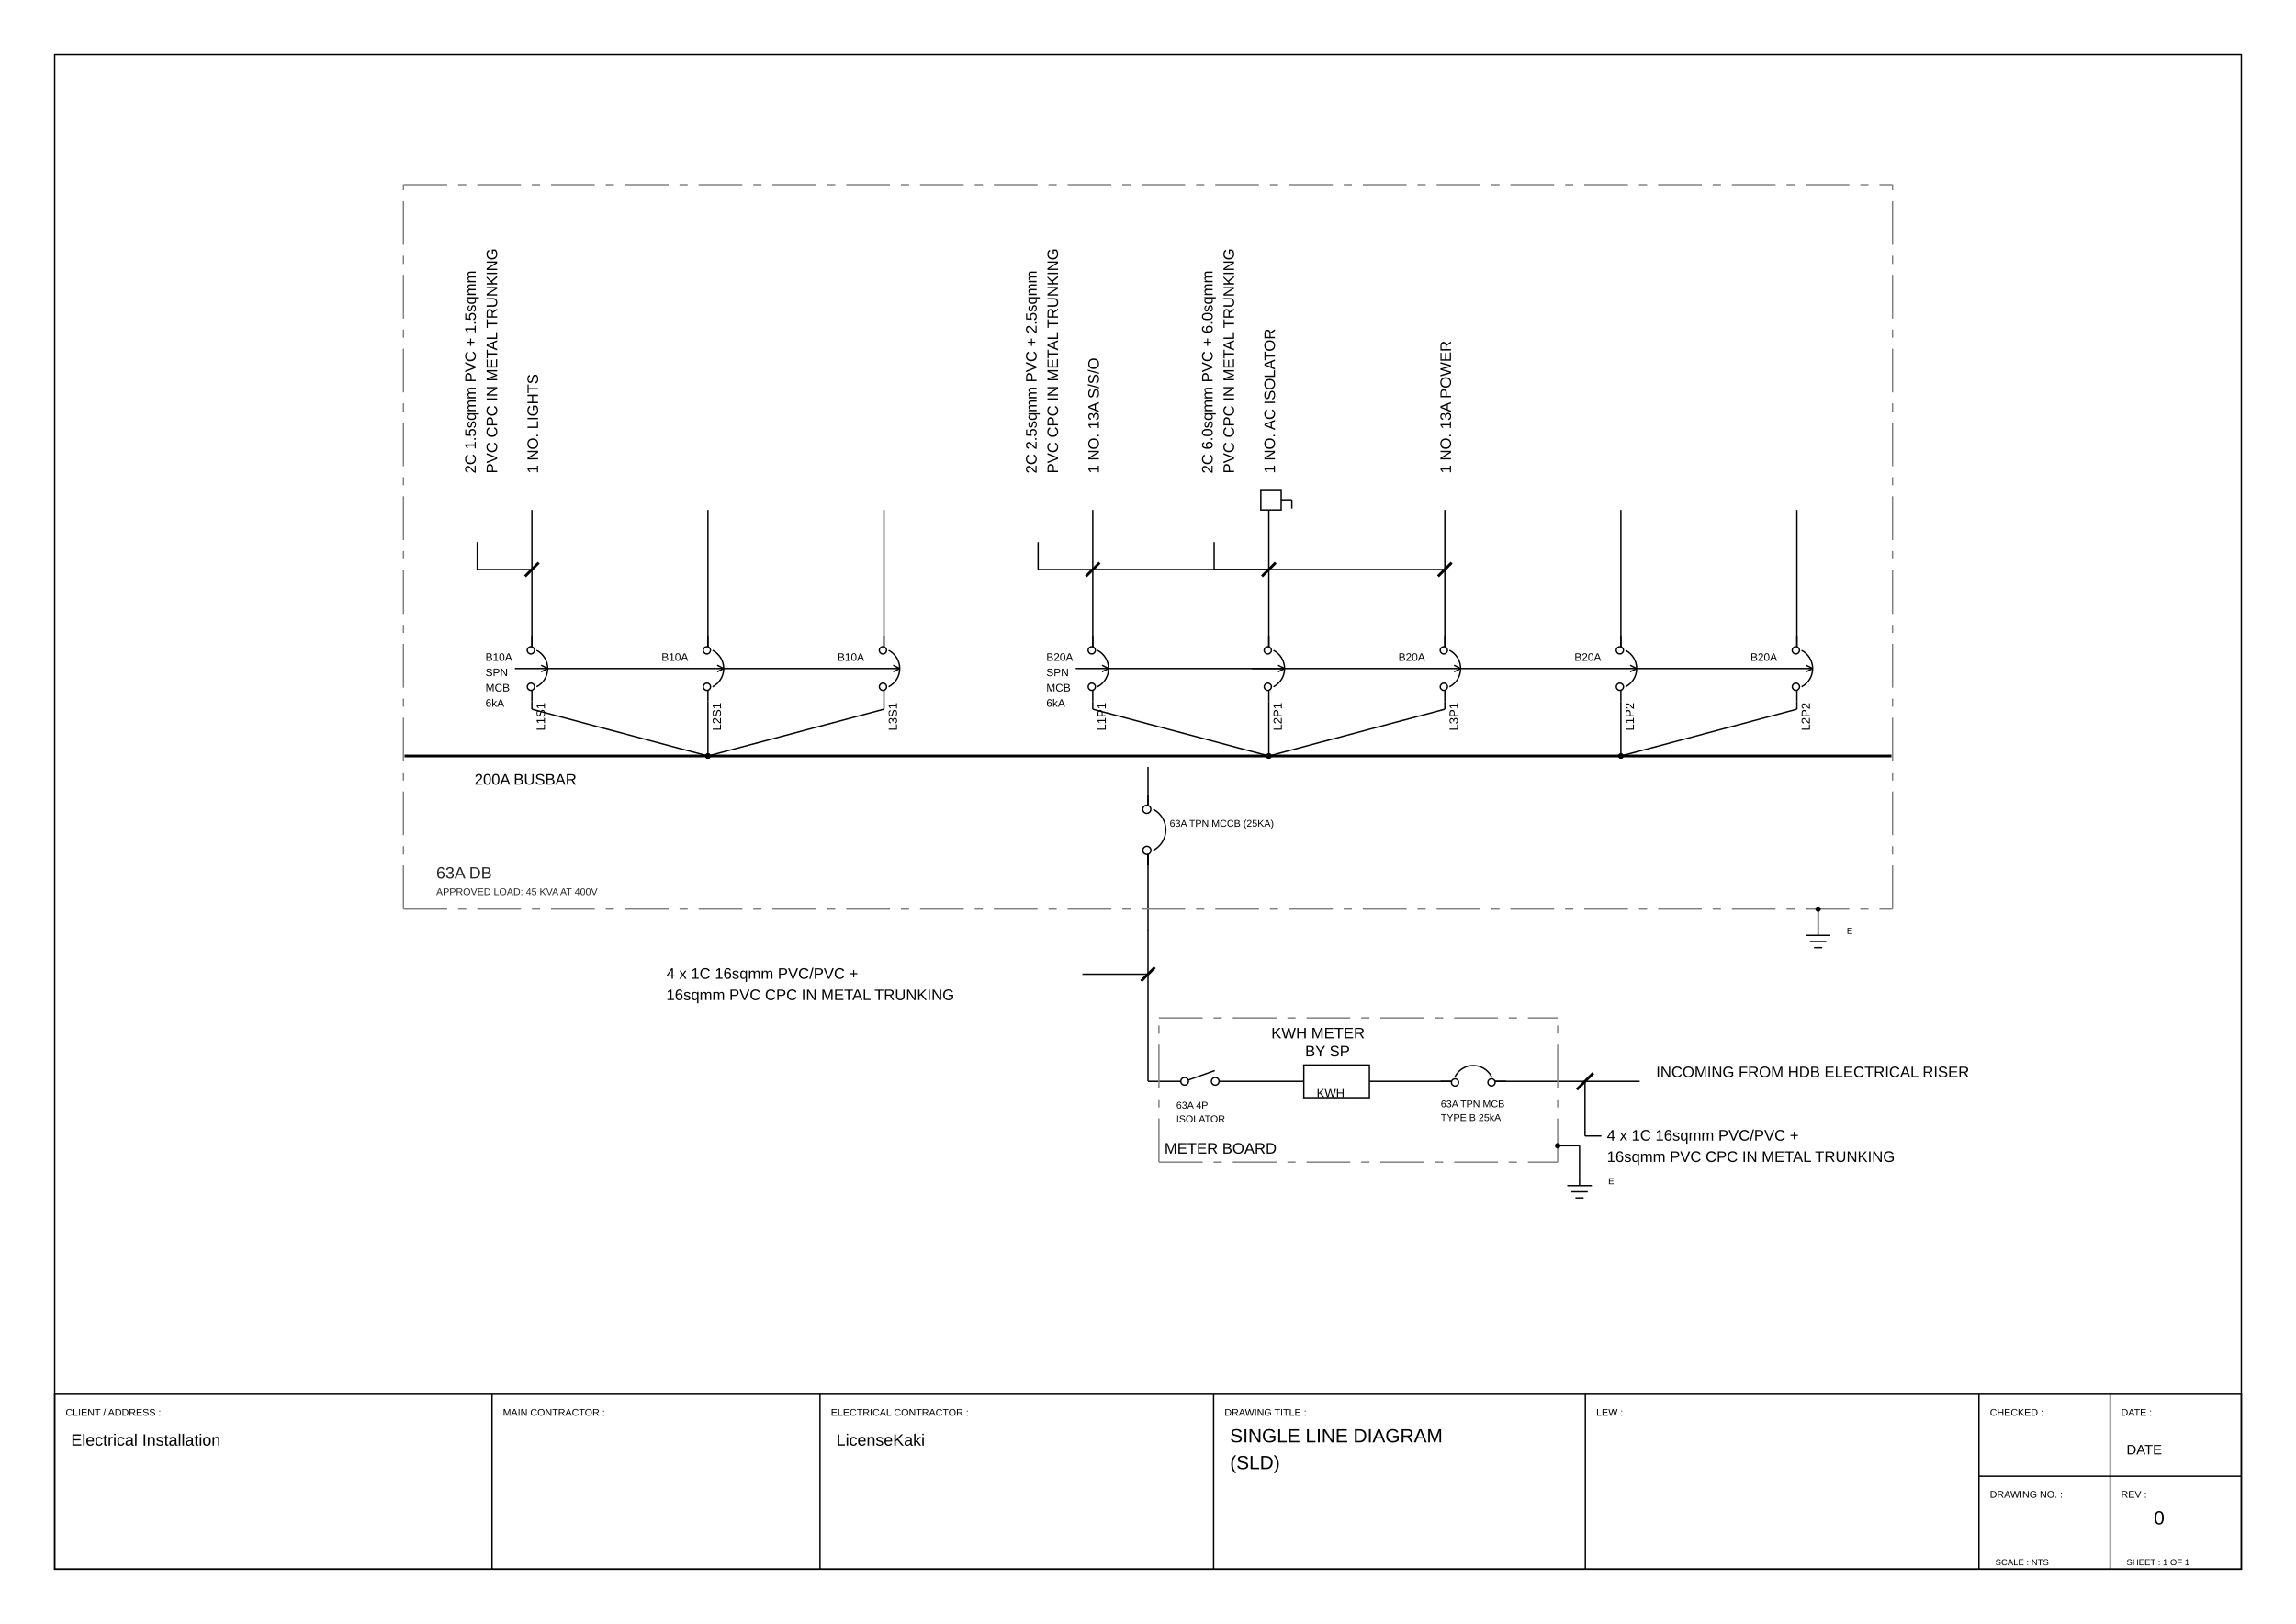
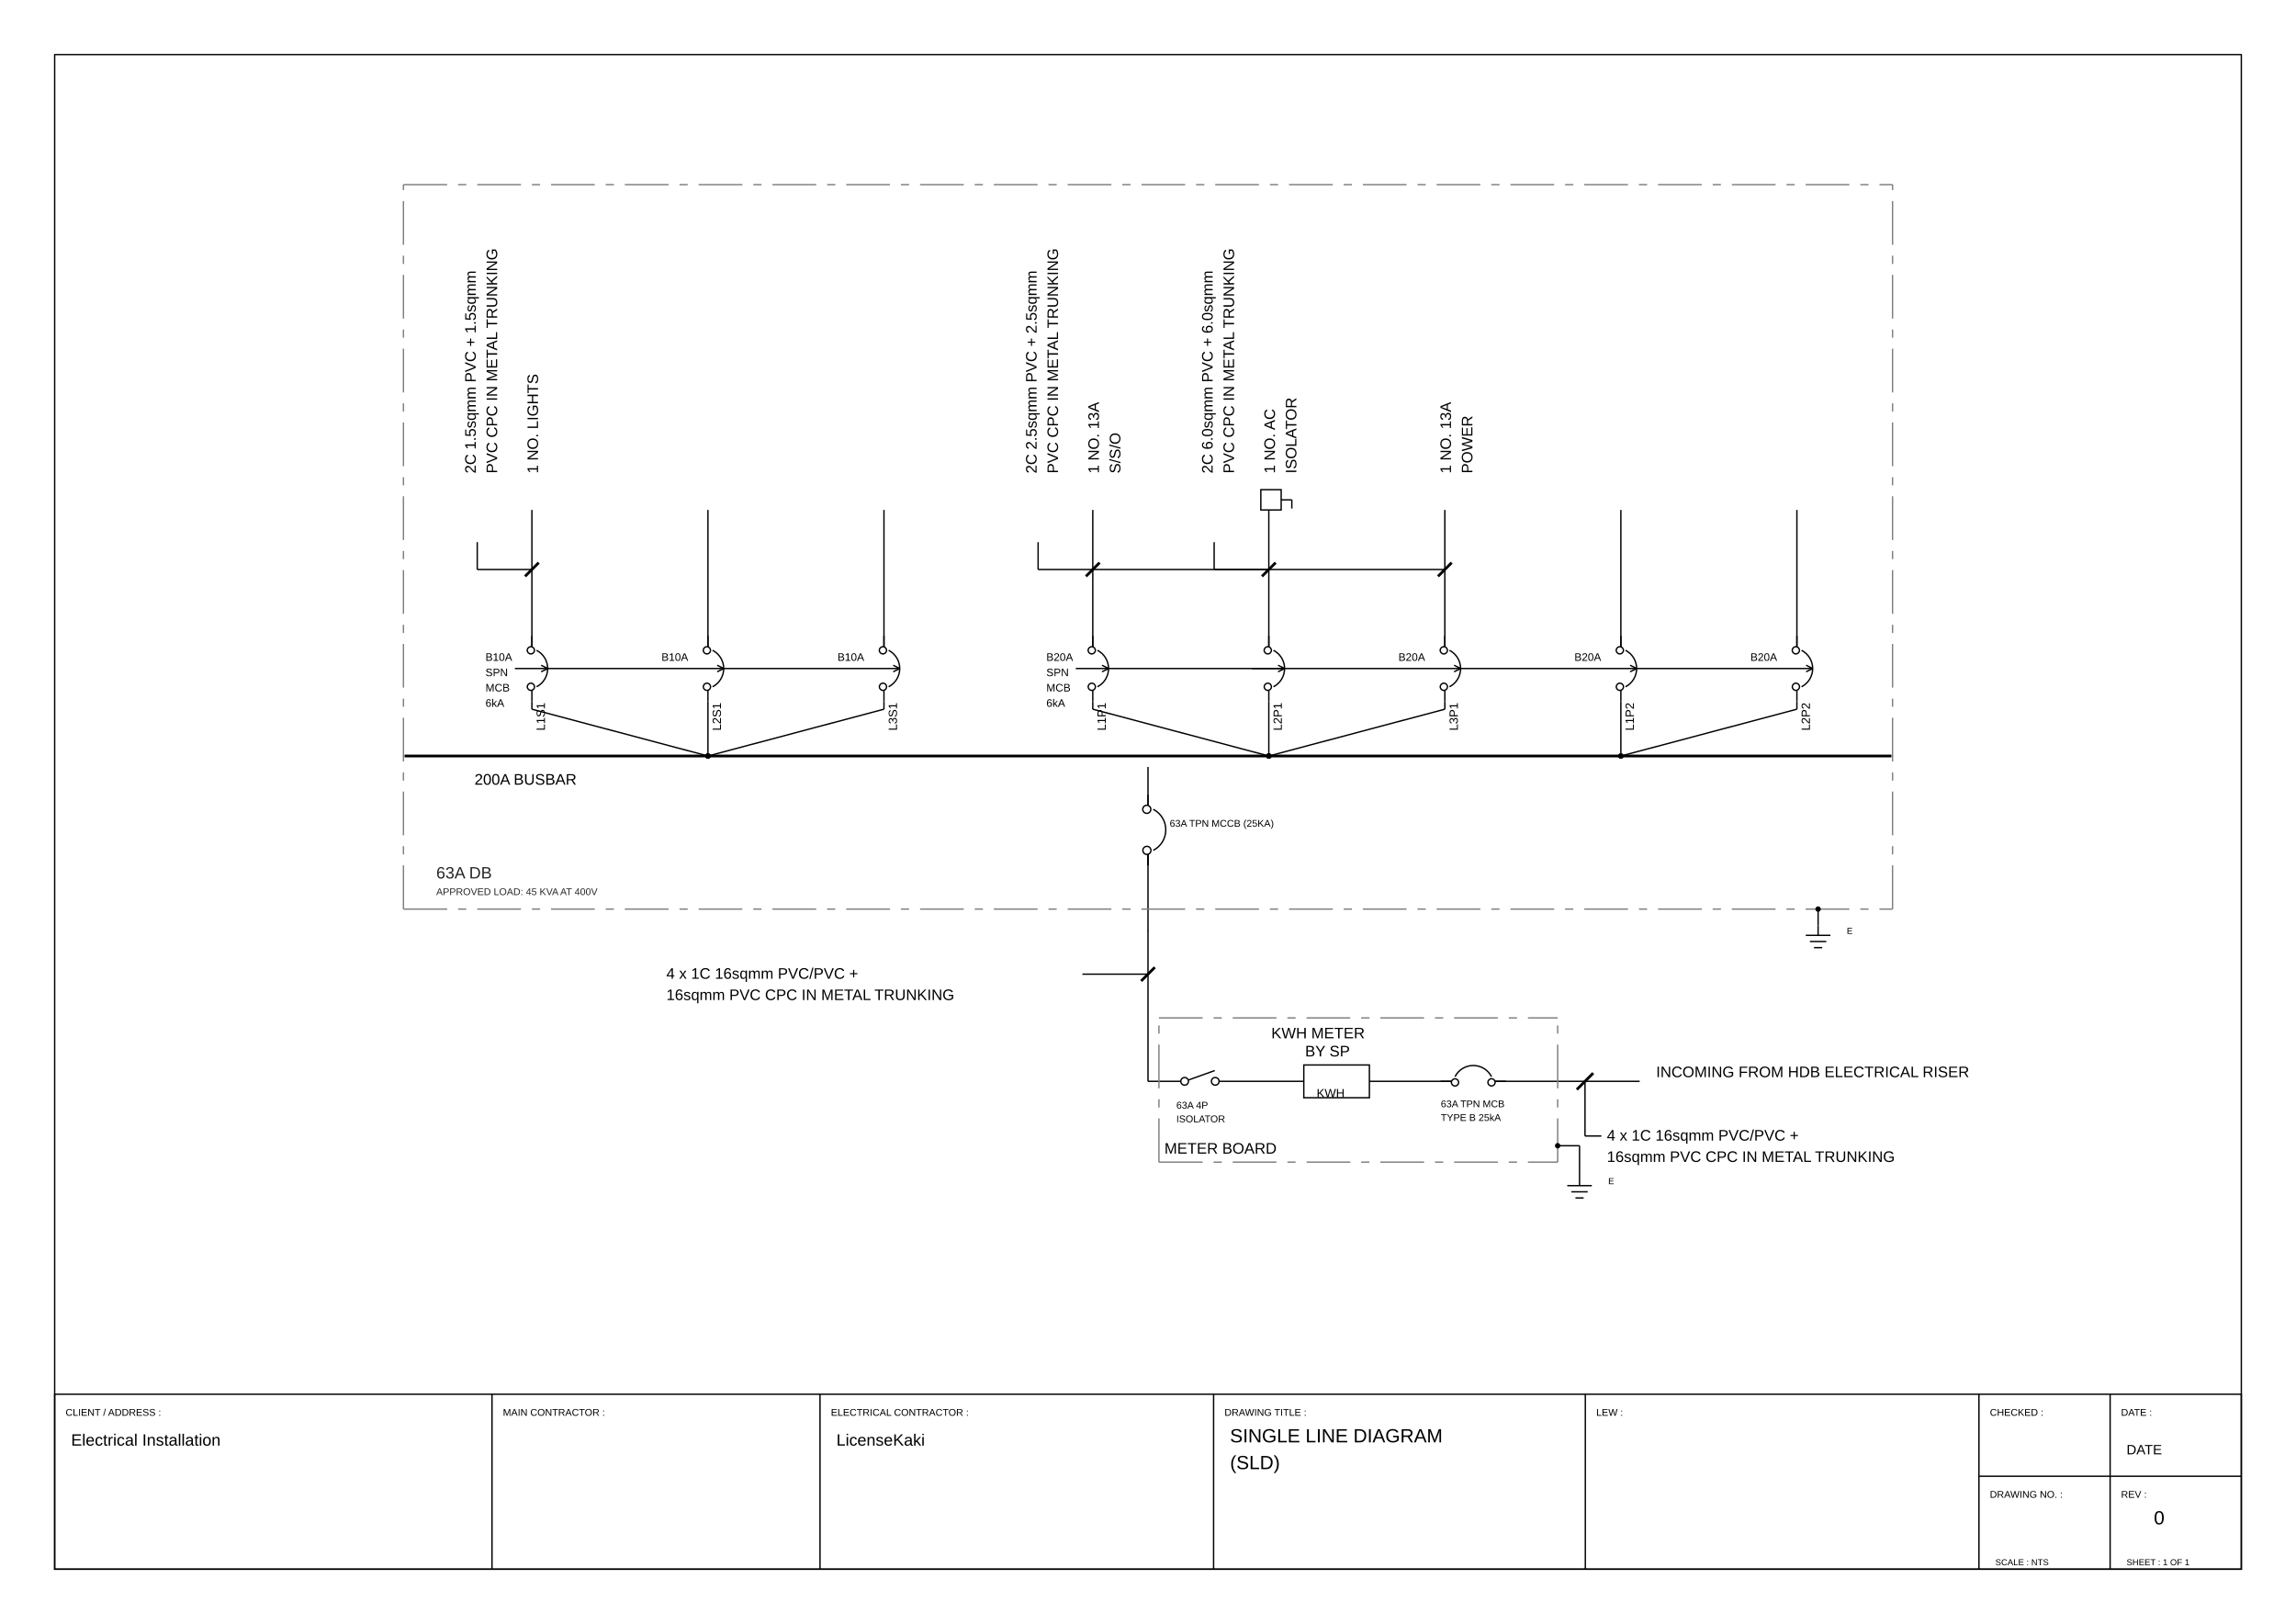
<svg xmlns="http://www.w3.org/2000/svg" viewBox="0 0 420.0 297.0" width="420.0mm" height="297.0mm">
  <rect width="420.0" height="297.0" fill="white" />
  <polygon points="10.00,287.00 410.00,287.00 410.00,10.00 10.00,10.00" stroke="#000000" stroke-width="0.25" fill="none" />
  <polygon points="10.00,287.00 410.00,287.00 410.00,255.00 10.00,255.00" stroke="#000000" stroke-width="0.25" fill="none" />
  <line x1="90.00" y1="255.00" x2="90.00" y2="287.00" stroke="#000000" stroke-width="0.25" fill="none" />
  <line x1="150.00" y1="255.00" x2="150.00" y2="287.00" stroke="#000000" stroke-width="0.25" fill="none" />
  <line x1="222.00" y1="255.00" x2="222.00" y2="287.00" stroke="#000000" stroke-width="0.25" fill="none" />
  <line x1="290.00" y1="255.00" x2="290.00" y2="287.00" stroke="#000000" stroke-width="0.25" fill="none" />
  <line x1="362.00" y1="255.00" x2="362.00" y2="287.00" stroke="#000000" stroke-width="0.25" fill="none" />
  <line x1="362.00" y1="270.00" x2="410.00" y2="270.00" stroke="#000000" stroke-width="0.25" fill="none" />
  <line x1="386.00" y1="255.00" x2="386.00" y2="287.00" stroke="#000000" stroke-width="0.25" fill="none" />
  <text x="12.00" y="258.94" font-family="Arial, Helvetica, sans-serif" font-size="1.8" fill="#000000">CLIENT / ADDRESS :</text>
  <text x="92.00" y="258.94" font-family="Arial, Helvetica, sans-serif" font-size="1.8" fill="#000000">MAIN CONTRACTOR :</text>
  <text x="152.00" y="258.94" font-family="Arial, Helvetica, sans-serif" font-size="1.8" fill="#000000">ELECTRICAL CONTRACTOR :</text>
  <text x="224.00" y="258.94" font-family="Arial, Helvetica, sans-serif" font-size="1.8" fill="#000000">DRAWING TITLE :</text>
  <text x="292.00" y="258.94" font-family="Arial, Helvetica, sans-serif" font-size="1.8" fill="#000000">LEW :</text>
  <text x="364.00" y="258.94" font-family="Arial, Helvetica, sans-serif" font-size="1.8" fill="#000000">CHECKED :</text>
  <text x="388.00" y="258.94" font-family="Arial, Helvetica, sans-serif" font-size="1.8" fill="#000000">DATE :</text>
  <text x="364.00" y="273.94" font-family="Arial, Helvetica, sans-serif" font-size="1.8" fill="#000000">DRAWING NO. :</text>
  <text x="388.00" y="273.94" font-family="Arial, Helvetica, sans-serif" font-size="1.8" fill="#000000">REV :</text>
  <circle cx="222.30" cy="197.77" r="0.70" stroke="#000000" stroke-width="0.25" fill="none" />
  <circle cx="216.70" cy="197.77" r="0.70" stroke="#000000" stroke-width="0.25" fill="none" />
  <polyline points="217.36,197.54 222.21,195.80" stroke="#000000" stroke-width="0.25" fill="none" />
  <text x="215.18" y="202.76" font-family="Arial, Helvetica, sans-serif" font-size="1.8" fill="#000000">
    <tspan x="215.18">63A 4P</tspan>
    <tspan x="215.18" dy="2.5">ISOLATOR</tspan>
  </text>
  <polygon points="238.50,194.78 250.50,194.78 250.50,200.77 238.50,200.77" stroke="#000000" stroke-width="0.25" fill="none" />
  <text x="240.84" y="200.69" font-family="Arial, Helvetica, sans-serif" font-size="2.2" fill="#000000">KWH</text>
  <text x="232.55" y="189.91" font-family="Arial, Helvetica, sans-serif" font-size="2.8" fill="#000000">KWH METER</text>
  <text x="238.74" y="193.21" font-family="Arial, Helvetica, sans-serif" font-size="2.8" fill="#000000">BY SP</text>
  <path d="M 272.84,196.92 A 3.75,3.75 0 0,0 266.16,196.92" stroke="#000000" stroke-width="0.25" fill="none" />
  <circle cx="266.16" cy="197.97" r="0.66" stroke="#000000" stroke-width="0.25" fill="none" />
  <circle cx="272.84" cy="197.96" r="0.66" stroke="#000000" stroke-width="0.25" fill="none" />
  <line x1="265.50" y1="197.77" x2="263.50" y2="197.77" stroke="#000000" stroke-width="0.25" fill="none" />
  <line x1="273.50" y1="197.77" x2="275.50" y2="197.77" stroke="#000000" stroke-width="0.25" fill="none" />
  <text x="263.56" y="202.51" font-family="Arial, Helvetica, sans-serif" font-size="1.8" fill="#000000">
    <tspan x="263.56">63A TPN MCB</tspan>
    <tspan x="263.56" dy="2.5">TYPE B 25kA</tspan>
  </text>
  <text x="302.94" y="197.01" font-family="Arial, Helvetica, sans-serif" font-size="2.8" fill="#000000">INCOMING FROM HDB ELECTRICAL RISER</text>
  <text x="293.94" y="208.61" font-family="Arial, Helvetica, sans-serif" font-size="2.8" fill="#000000">
    <tspan x="293.94">4 x 1C 16sqmm PVC/PVC +</tspan>
    <tspan x="293.94" dy="3.9">16sqmm PVC CPC IN METAL TRUNKING</tspan>
  </text>
  <text x="213.00" y="210.99" font-family="Arial, Helvetica, sans-serif" font-size="2.8" fill="#000000">METER BOARD</text>
  <line x1="288.94" y1="215.05" x2="288.94" y2="216.85" stroke="#000000" stroke-width="0.25" fill="none" />
  <line x1="286.69" y1="216.85" x2="291.19" y2="216.85" stroke="#000000" stroke-width="0.25" fill="none" />
  <line x1="287.44" y1="217.98" x2="290.44" y2="217.98" stroke="#000000" stroke-width="0.25" fill="none" />
  <line x1="288.19" y1="219.10" x2="289.69" y2="219.10" stroke="#000000" stroke-width="0.25" fill="none" />
  <text x="294.19" y="216.58" font-family="Arial, Helvetica, sans-serif" font-size="1.6" fill="#000000">E</text>
  <path d="M 210.96,155.53 A 4.22,4.22 0 0,0 210.96,148.02" stroke="#000000" stroke-width="0.25" fill="none" />
  <circle cx="209.78" cy="148.02" r="0.74" stroke="#000000" stroke-width="0.25" fill="none" />
  <circle cx="209.80" cy="155.53" r="0.74" stroke="#000000" stroke-width="0.25" fill="none" />
  <line x1="210.00" y1="156.27" x2="210.00" y2="158.27" stroke="#000000" stroke-width="0.25" fill="none" />
  <line x1="210.00" y1="147.27" x2="210.00" y2="145.27" stroke="#000000" stroke-width="0.25" fill="none" />
  <text x="213.96" y="151.21" font-family="Arial, Helvetica, sans-serif" font-size="1.8" fill="#000000">63A TPN MCCB (25KA)</text>
  <line x1="74.00" y1="138.27" x2="346.00" y2="138.27" stroke="#000000" stroke-width="0.50" fill="none" />
  <text x="86.80" y="143.51" font-family="Arial, Helvetica, sans-serif" font-size="2.8" fill="#000000">200A BUSBAR</text>
  <text x="98.80" y="134.53" font-family="Arial, Helvetica, sans-serif" font-size="2.2" fill="#000000" transform="rotate(-90.0,98.80,133.65)">L1S1</text>
  <path d="M 98.15,125.61 A 3.75,3.75 0 0,0 98.15,118.94" stroke="#000000" stroke-width="0.25" fill="none" />
  <circle cx="97.11" cy="118.94" r="0.66" stroke="#000000" stroke-width="0.25" fill="none" />
  <circle cx="97.12" cy="125.61" r="0.66" stroke="#000000" stroke-width="0.25" fill="none" />
  <line x1="97.30" y1="126.27" x2="97.30" y2="128.27" stroke="#000000" stroke-width="0.25" fill="none" />
  <line x1="97.30" y1="118.27" x2="97.30" y2="116.27" stroke="#000000" stroke-width="0.25" fill="none" />
  <line x1="94.19" y1="122.27" x2="100.19" y2="122.27" stroke="#000000" stroke-width="0.25" fill="none" />
  <line x1="100.19" y1="122.27" x2="98.99" y2="121.67" stroke="#000000" stroke-width="0.25" fill="none" />
  <line x1="100.19" y1="122.27" x2="98.99" y2="122.87" stroke="#000000" stroke-width="0.25" fill="none" />
  <text x="88.80" y="120.87" font-family="Arial, Helvetica, sans-serif" font-size="2.0" fill="#000000">
    <tspan x="88.80">B10A</tspan>
    <tspan x="88.80" dy="2.8">SPN</tspan>
    <tspan x="88.80" dy="2.8">MCB</tspan>
    <tspan x="88.80" dy="2.8">6kA</tspan>
  </text>
  <text x="97.30" y="87.71" font-family="Arial, Helvetica, sans-serif" font-size="2.8" fill="#000000" transform="rotate(-90.0,97.30,86.59)">1 NO. LIGHTS</text>
  <text x="131.00" y="134.53" font-family="Arial, Helvetica, sans-serif" font-size="2.2" fill="#000000" transform="rotate(-90.0,131.00,133.65)">L2S1</text>
  <path d="M 130.35,125.61 A 3.75,3.75 0 0,0 130.35,118.94" stroke="#000000" stroke-width="0.25" fill="none" />
  <circle cx="129.31" cy="118.94" r="0.66" stroke="#000000" stroke-width="0.25" fill="none" />
  <circle cx="129.32" cy="125.61" r="0.66" stroke="#000000" stroke-width="0.25" fill="none" />
  <line x1="129.50" y1="126.27" x2="129.50" y2="128.27" stroke="#000000" stroke-width="0.25" fill="none" />
  <line x1="129.50" y1="118.27" x2="129.50" y2="116.27" stroke="#000000" stroke-width="0.25" fill="none" />
  <line x1="100.19" y1="122.27" x2="132.39" y2="122.27" stroke="#000000" stroke-width="0.25" fill="none" />
  <line x1="132.39" y1="122.27" x2="131.19" y2="121.67" stroke="#000000" stroke-width="0.25" fill="none" />
  <line x1="132.39" y1="122.27" x2="131.19" y2="122.87" stroke="#000000" stroke-width="0.25" fill="none" />
  <text x="121.00" y="120.87" font-family="Arial, Helvetica, sans-serif" font-size="2.0" fill="#000000">B10A</text>
  <text x="163.20" y="134.53" font-family="Arial, Helvetica, sans-serif" font-size="2.2" fill="#000000" transform="rotate(-90.0,163.20,133.65)">L3S1</text>
  <path d="M 162.55,125.61 A 3.75,3.75 0 0,0 162.55,118.94" stroke="#000000" stroke-width="0.25" fill="none" />
  <circle cx="161.51" cy="118.94" r="0.66" stroke="#000000" stroke-width="0.25" fill="none" />
  <circle cx="161.52" cy="125.61" r="0.66" stroke="#000000" stroke-width="0.25" fill="none" />
  <line x1="161.70" y1="126.27" x2="161.70" y2="128.27" stroke="#000000" stroke-width="0.25" fill="none" />
  <line x1="161.70" y1="118.27" x2="161.70" y2="116.27" stroke="#000000" stroke-width="0.25" fill="none" />
  <line x1="132.39" y1="122.27" x2="164.59" y2="122.27" stroke="#000000" stroke-width="0.25" fill="none" />
  <line x1="164.59" y1="122.27" x2="163.39" y2="121.67" stroke="#000000" stroke-width="0.25" fill="none" />
  <line x1="164.59" y1="122.27" x2="163.39" y2="122.87" stroke="#000000" stroke-width="0.25" fill="none" />
  <text x="153.20" y="120.87" font-family="Arial, Helvetica, sans-serif" font-size="2.0" fill="#000000">B10A</text>
  <text x="201.40" y="134.53" font-family="Arial, Helvetica, sans-serif" font-size="2.2" fill="#000000" transform="rotate(-90.0,201.40,133.65)">L1P1</text>
  <path d="M 200.75,125.61 A 3.75,3.75 0 0,0 200.75,118.94" stroke="#000000" stroke-width="0.25" fill="none" />
  <circle cx="199.71" cy="118.94" r="0.66" stroke="#000000" stroke-width="0.25" fill="none" />
  <circle cx="199.72" cy="125.61" r="0.66" stroke="#000000" stroke-width="0.25" fill="none" />
  <line x1="199.90" y1="126.27" x2="199.90" y2="128.27" stroke="#000000" stroke-width="0.25" fill="none" />
  <line x1="199.90" y1="118.27" x2="199.90" y2="116.27" stroke="#000000" stroke-width="0.25" fill="none" />
  <line x1="196.79" y1="122.27" x2="202.79" y2="122.27" stroke="#000000" stroke-width="0.25" fill="none" />
  <line x1="202.79" y1="122.27" x2="201.59" y2="121.67" stroke="#000000" stroke-width="0.25" fill="none" />
  <line x1="202.79" y1="122.27" x2="201.59" y2="122.87" stroke="#000000" stroke-width="0.25" fill="none" />
  <text x="191.40" y="120.87" font-family="Arial, Helvetica, sans-serif" font-size="2.0" fill="#000000">
    <tspan x="191.40">B20A</tspan>
    <tspan x="191.40" dy="2.8">SPN</tspan>
    <tspan x="191.40" dy="2.8">MCB</tspan>
    <tspan x="191.40" dy="2.8">6kA</tspan>
  </text>
-   <text x="199.90" y="87.71" font-family="Arial, Helvetica, sans-serif" font-size="2.8" fill="#000000" transform="rotate(-90.0,199.90,86.59)">1 NO. 13A S/S/O</text>
+   <text x="199.90" y="87.71" font-family="Arial, Helvetica, sans-serif" font-size="2.8" fill="#000000" transform="rotate(-90.0,199.90,86.59)">1 NO. 13A</text>
+   <text x="203.82" y="87.71" font-family="Arial, Helvetica, sans-serif" font-size="2.8" fill="#000000" transform="rotate(-90.0,203.82,86.59)">S/S/O</text>
  <text x="233.60" y="134.53" font-family="Arial, Helvetica, sans-serif" font-size="2.2" fill="#000000" transform="rotate(-90.0,233.60,133.65)">L2P1</text>
  <path d="M 232.95,125.61 A 3.75,3.75 0 0,0 232.95,118.94" stroke="#000000" stroke-width="0.25" fill="none" />
  <circle cx="231.91" cy="118.94" r="0.66" stroke="#000000" stroke-width="0.25" fill="none" />
  <circle cx="231.92" cy="125.61" r="0.66" stroke="#000000" stroke-width="0.25" fill="none" />
  <line x1="232.10" y1="126.27" x2="232.10" y2="128.27" stroke="#000000" stroke-width="0.25" fill="none" />
  <line x1="232.10" y1="118.27" x2="232.10" y2="116.27" stroke="#000000" stroke-width="0.25" fill="none" />
  <line x1="228.99" y1="122.27" x2="234.99" y2="122.27" stroke="#000000" stroke-width="0.25" fill="none" />
  <line x1="234.99" y1="122.27" x2="233.79" y2="121.67" stroke="#000000" stroke-width="0.25" fill="none" />
  <line x1="234.99" y1="122.27" x2="233.79" y2="122.87" stroke="#000000" stroke-width="0.25" fill="none" />
-   <text x="232.10" y="87.71" font-family="Arial, Helvetica, sans-serif" font-size="2.8" fill="#000000" transform="rotate(-90.0,232.10,86.59)">1 NO. AC ISOLATOR</text>
+   <text x="232.10" y="87.71" font-family="Arial, Helvetica, sans-serif" font-size="2.8" fill="#000000" transform="rotate(-90.0,232.10,86.59)">1 NO. AC</text>
+   <text x="236.02" y="87.71" font-family="Arial, Helvetica, sans-serif" font-size="2.8" fill="#000000" transform="rotate(-90.0,236.02,86.59)">ISOLATOR</text>
  <text x="265.80" y="134.53" font-family="Arial, Helvetica, sans-serif" font-size="2.2" fill="#000000" transform="rotate(-90.0,265.80,133.65)">L3P1</text>
  <path d="M 265.15,125.61 A 3.75,3.75 0 0,0 265.15,118.94" stroke="#000000" stroke-width="0.25" fill="none" />
  <circle cx="264.11" cy="118.94" r="0.66" stroke="#000000" stroke-width="0.25" fill="none" />
  <circle cx="264.12" cy="125.61" r="0.66" stroke="#000000" stroke-width="0.25" fill="none" />
  <line x1="264.30" y1="126.27" x2="264.30" y2="128.27" stroke="#000000" stroke-width="0.25" fill="none" />
  <line x1="264.30" y1="118.27" x2="264.30" y2="116.27" stroke="#000000" stroke-width="0.25" fill="none" />
  <line x1="202.79" y1="122.27" x2="267.19" y2="122.27" stroke="#000000" stroke-width="0.25" fill="none" />
  <line x1="267.19" y1="122.27" x2="265.99" y2="121.67" stroke="#000000" stroke-width="0.25" fill="none" />
  <line x1="267.19" y1="122.27" x2="265.99" y2="122.87" stroke="#000000" stroke-width="0.25" fill="none" />
  <text x="255.80" y="120.87" font-family="Arial, Helvetica, sans-serif" font-size="2.0" fill="#000000">B20A</text>
-   <text x="264.30" y="87.71" font-family="Arial, Helvetica, sans-serif" font-size="2.8" fill="#000000" transform="rotate(-90.0,264.30,86.59)">1 NO. 13A POWER</text>
+   <text x="264.30" y="87.71" font-family="Arial, Helvetica, sans-serif" font-size="2.8" fill="#000000" transform="rotate(-90.0,264.30,86.59)">1 NO. 13A</text>
+   <text x="268.22" y="87.71" font-family="Arial, Helvetica, sans-serif" font-size="2.8" fill="#000000" transform="rotate(-90.0,268.22,86.59)">POWER</text>
  <text x="298.00" y="134.53" font-family="Arial, Helvetica, sans-serif" font-size="2.2" fill="#000000" transform="rotate(-90.0,298.00,133.65)">L1P2</text>
  <path d="M 297.35,125.61 A 3.75,3.75 0 0,0 297.35,118.94" stroke="#000000" stroke-width="0.25" fill="none" />
  <circle cx="296.31" cy="118.94" r="0.66" stroke="#000000" stroke-width="0.25" fill="none" />
  <circle cx="296.32" cy="125.61" r="0.66" stroke="#000000" stroke-width="0.25" fill="none" />
  <line x1="296.50" y1="126.27" x2="296.50" y2="128.27" stroke="#000000" stroke-width="0.25" fill="none" />
  <line x1="296.50" y1="118.27" x2="296.50" y2="116.27" stroke="#000000" stroke-width="0.25" fill="none" />
  <line x1="267.19" y1="122.27" x2="299.39" y2="122.27" stroke="#000000" stroke-width="0.25" fill="none" />
  <line x1="299.39" y1="122.27" x2="298.19" y2="121.67" stroke="#000000" stroke-width="0.25" fill="none" />
  <line x1="299.39" y1="122.27" x2="298.19" y2="122.87" stroke="#000000" stroke-width="0.25" fill="none" />
  <text x="288.00" y="120.87" font-family="Arial, Helvetica, sans-serif" font-size="2.0" fill="#000000">B20A</text>
  <text x="330.20" y="134.53" font-family="Arial, Helvetica, sans-serif" font-size="2.2" fill="#000000" transform="rotate(-90.0,330.20,133.65)">L2P2</text>
  <path d="M 329.55,125.61 A 3.75,3.75 0 0,0 329.55,118.94" stroke="#000000" stroke-width="0.25" fill="none" />
  <circle cx="328.51" cy="118.94" r="0.66" stroke="#000000" stroke-width="0.25" fill="none" />
  <circle cx="328.52" cy="125.61" r="0.66" stroke="#000000" stroke-width="0.25" fill="none" />
  <line x1="328.70" y1="126.27" x2="328.70" y2="128.27" stroke="#000000" stroke-width="0.25" fill="none" />
  <line x1="328.70" y1="118.27" x2="328.70" y2="116.27" stroke="#000000" stroke-width="0.25" fill="none" />
  <line x1="299.39" y1="122.27" x2="331.59" y2="122.27" stroke="#000000" stroke-width="0.25" fill="none" />
  <line x1="331.59" y1="122.27" x2="330.39" y2="121.67" stroke="#000000" stroke-width="0.25" fill="none" />
  <line x1="331.59" y1="122.27" x2="330.39" y2="122.87" stroke="#000000" stroke-width="0.25" fill="none" />
  <text x="320.20" y="120.87" font-family="Arial, Helvetica, sans-serif" font-size="2.0" fill="#000000">B20A</text>
  <text x="85.90" y="87.71" font-family="Arial, Helvetica, sans-serif" font-size="2.8" fill="#000000" transform="rotate(-90.0,85.90,86.59)">2C 1.5sqmm PVC + 1.5sqmm</text>
  <text x="89.82" y="87.71" font-family="Arial, Helvetica, sans-serif" font-size="2.8" fill="#000000" transform="rotate(-90.0,89.82,86.59)">PVC CPC IN METAL TRUNKING</text>
  <text x="188.50" y="87.71" font-family="Arial, Helvetica, sans-serif" font-size="2.8" fill="#000000" transform="rotate(-90.0,188.50,86.59)">2C 2.5sqmm PVC + 2.5sqmm</text>
  <text x="192.42" y="87.71" font-family="Arial, Helvetica, sans-serif" font-size="2.8" fill="#000000" transform="rotate(-90.0,192.42,86.59)">PVC CPC IN METAL TRUNKING</text>
  <text x="220.70" y="87.71" font-family="Arial, Helvetica, sans-serif" font-size="2.8" fill="#000000" transform="rotate(-90.0,220.70,86.59)">2C 6.0sqmm PVC + 6.0sqmm</text>
  <text x="224.62" y="87.71" font-family="Arial, Helvetica, sans-serif" font-size="2.8" fill="#000000" transform="rotate(-90.0,224.62,86.59)">PVC CPC IN METAL TRUNKING</text>
  <polygon points="230.64,93.27 234.36,93.27 234.36,89.56 230.64,89.56" stroke="#000000" stroke-width="0.25" fill="none" />
  <line x1="234.36" y1="91.42" x2="236.31" y2="91.42" stroke="#000000" stroke-width="0.25" fill="none" />
  <line x1="236.31" y1="91.42" x2="236.31" y2="93.01" stroke="#000000" stroke-width="0.25" fill="none" />
  <text x="79.80" y="160.67" font-family="Arial, Helvetica, sans-serif" font-size="3.0" fill="#262626">63A DB</text>
  <text x="79.80" y="163.71" font-family="Arial, Helvetica, sans-serif" font-size="1.8" fill="#262626">APPROVED LOAD: 45 KVA AT 400V</text>
  <line x1="332.58" y1="169.27" x2="332.58" y2="171.07" stroke="#000000" stroke-width="0.25" fill="none" />
  <line x1="330.33" y1="171.07" x2="334.83" y2="171.07" stroke="#000000" stroke-width="0.25" fill="none" />
  <line x1="331.08" y1="172.20" x2="334.08" y2="172.20" stroke="#000000" stroke-width="0.25" fill="none" />
  <line x1="331.83" y1="173.32" x2="333.33" y2="173.32" stroke="#000000" stroke-width="0.25" fill="none" />
  <text x="337.83" y="170.80" font-family="Arial, Helvetica, sans-serif" font-size="1.6" fill="#000000">E</text>
  <text x="121.89" y="179.01" font-family="Arial, Helvetica, sans-serif" font-size="2.8" fill="#000000">
    <tspan x="121.89">4 x 1C 16sqmm PVC/PVC +</tspan>
    <tspan x="121.89" dy="3.9">16sqmm PVC CPC IN METAL TRUNKING</tspan>
  </text>
  <line x1="210.00" y1="197.77" x2="216.00" y2="197.77" stroke="#000000" stroke-width="0.25" fill="none" />
  <line x1="223.00" y1="197.77" x2="238.50" y2="197.77" stroke="#000000" stroke-width="0.25" fill="none" />
  <line x1="250.50" y1="197.77" x2="265.50" y2="197.77" stroke="#000000" stroke-width="0.25" fill="none" />
  <line x1="273.50" y1="197.77" x2="299.94" y2="197.77" stroke="#000000" stroke-width="0.25" fill="none" />
  <line x1="288.44" y1="199.27" x2="291.44" y2="196.27" stroke="#000000" stroke-width="0.50" fill="none" />
  <line x1="289.94" y1="197.77" x2="289.94" y2="207.77" stroke="#000000" stroke-width="0.25" fill="none" />
  <line x1="289.94" y1="207.77" x2="292.94" y2="207.77" stroke="#000000" stroke-width="0.25" fill="none" />
  <line x1="210.00" y1="197.77" x2="210.00" y2="170.17" stroke="#000000" stroke-width="0.25" fill="none" />
  <line x1="208.75" y1="179.42" x2="211.25" y2="176.92" stroke="#000000" stroke-width="0.50" fill="none" />
  <line x1="210.00" y1="178.17" x2="198.00" y2="178.17" stroke="#000000" stroke-width="0.25" fill="none" />
  <line x1="284.94" y1="209.55" x2="288.94" y2="209.55" stroke="#000000" stroke-width="0.25" fill="none" />
  <line x1="288.94" y1="209.55" x2="288.94" y2="215.05" stroke="#000000" stroke-width="0.25" fill="none" />
  <line x1="210.00" y1="170.27" x2="210.00" y2="156.27" stroke="#000000" stroke-width="0.25" fill="none" />
  <line x1="210.00" y1="158.27" x2="210.00" y2="156.27" stroke="#000000" stroke-width="0.25" fill="none" />
  <line x1="210.00" y1="147.27" x2="210.00" y2="145.27" stroke="#000000" stroke-width="0.25" fill="none" />
  <line x1="210.00" y1="145.27" x2="210.00" y2="140.27" stroke="#000000" stroke-width="0.25" fill="none" />
  <line x1="97.30" y1="129.71" x2="97.30" y2="128.27" stroke="#000000" stroke-width="0.25" fill="none" />
  <line x1="97.30" y1="118.27" x2="97.30" y2="116.27" stroke="#000000" stroke-width="0.25" fill="none" />
  <line x1="97.30" y1="116.27" x2="97.30" y2="93.27" stroke="#000000" stroke-width="0.25" fill="none" />
  <line x1="129.50" y1="138.27" x2="129.50" y2="128.27" stroke="#000000" stroke-width="0.25" fill="none" />
  <line x1="129.50" y1="118.27" x2="129.50" y2="116.27" stroke="#000000" stroke-width="0.25" fill="none" />
  <line x1="129.50" y1="116.27" x2="129.50" y2="93.27" stroke="#000000" stroke-width="0.25" fill="none" />
  <line x1="161.70" y1="129.71" x2="161.70" y2="128.27" stroke="#000000" stroke-width="0.25" fill="none" />
  <line x1="161.70" y1="118.27" x2="161.70" y2="116.27" stroke="#000000" stroke-width="0.25" fill="none" />
  <line x1="161.70" y1="116.27" x2="161.70" y2="93.27" stroke="#000000" stroke-width="0.25" fill="none" />
  <line x1="199.90" y1="129.71" x2="199.90" y2="128.27" stroke="#000000" stroke-width="0.25" fill="none" />
  <line x1="199.90" y1="118.27" x2="199.90" y2="116.27" stroke="#000000" stroke-width="0.25" fill="none" />
  <line x1="199.90" y1="116.27" x2="199.90" y2="93.27" stroke="#000000" stroke-width="0.25" fill="none" />
  <line x1="232.10" y1="138.27" x2="232.10" y2="128.27" stroke="#000000" stroke-width="0.25" fill="none" />
  <line x1="232.10" y1="118.27" x2="232.10" y2="116.27" stroke="#000000" stroke-width="0.25" fill="none" />
  <line x1="232.10" y1="116.27" x2="232.10" y2="93.27" stroke="#000000" stroke-width="0.25" fill="none" />
  <line x1="264.30" y1="129.71" x2="264.30" y2="128.27" stroke="#000000" stroke-width="0.25" fill="none" />
  <line x1="264.30" y1="118.27" x2="264.30" y2="116.27" stroke="#000000" stroke-width="0.25" fill="none" />
  <line x1="264.30" y1="116.27" x2="264.30" y2="93.27" stroke="#000000" stroke-width="0.25" fill="none" />
  <line x1="296.50" y1="138.27" x2="296.50" y2="128.27" stroke="#000000" stroke-width="0.25" fill="none" />
  <line x1="296.50" y1="118.27" x2="296.50" y2="116.27" stroke="#000000" stroke-width="0.25" fill="none" />
  <line x1="296.50" y1="116.27" x2="296.50" y2="93.27" stroke="#000000" stroke-width="0.25" fill="none" />
  <line x1="328.70" y1="129.71" x2="328.70" y2="128.27" stroke="#000000" stroke-width="0.25" fill="none" />
  <line x1="328.70" y1="118.27" x2="328.70" y2="116.27" stroke="#000000" stroke-width="0.25" fill="none" />
  <line x1="328.70" y1="116.27" x2="328.70" y2="93.27" stroke="#000000" stroke-width="0.25" fill="none" />
  <line x1="87.30" y1="104.16" x2="97.30" y2="104.16" stroke="#000000" stroke-width="0.25" fill="none" />
  <line x1="96.05" y1="105.41" x2="98.55" y2="102.91" stroke="#000000" stroke-width="0.50" fill="none" />
  <line x1="87.30" y1="104.16" x2="87.30" y2="99.16" stroke="#000000" stroke-width="0.25" fill="none" />
  <line x1="189.90" y1="104.16" x2="264.30" y2="104.16" stroke="#000000" stroke-width="0.25" fill="none" />
  <line x1="198.65" y1="105.41" x2="201.15" y2="102.91" stroke="#000000" stroke-width="0.50" fill="none" />
  <line x1="263.05" y1="105.41" x2="265.55" y2="102.91" stroke="#000000" stroke-width="0.50" fill="none" />
  <line x1="189.90" y1="104.16" x2="189.90" y2="99.16" stroke="#000000" stroke-width="0.25" fill="none" />
  <line x1="222.10" y1="104.16" x2="232.10" y2="104.16" stroke="#000000" stroke-width="0.25" fill="none" />
  <line x1="230.85" y1="105.41" x2="233.35" y2="102.91" stroke="#000000" stroke-width="0.50" fill="none" />
  <line x1="222.10" y1="104.16" x2="222.10" y2="99.16" stroke="#000000" stroke-width="0.25" fill="none" />
  <line x1="332.58" y1="166.27" x2="332.58" y2="169.27" stroke="#000000" stroke-width="0.25" fill="none" />
  <line x1="129.50" y1="138.27" x2="97.30" y2="129.71" stroke="#000000" stroke-width="0.25" fill="none" />
  <line x1="129.50" y1="138.27" x2="161.70" y2="129.71" stroke="#000000" stroke-width="0.25" fill="none" />
  <line x1="232.10" y1="138.27" x2="199.90" y2="129.71" stroke="#000000" stroke-width="0.25" fill="none" />
  <line x1="232.10" y1="138.27" x2="264.30" y2="129.71" stroke="#000000" stroke-width="0.25" fill="none" />
  <line x1="296.50" y1="138.27" x2="328.70" y2="129.71" stroke="#000000" stroke-width="0.25" fill="none" />
  <line x1="212.00" y1="212.55" x2="220.00" y2="212.55" stroke="#808080" stroke-width="0.25" fill="none" />
  <line x1="222.00" y1="212.55" x2="223.50" y2="212.55" stroke="#808080" stroke-width="0.25" fill="none" />
  <line x1="225.50" y1="212.55" x2="233.50" y2="212.55" stroke="#808080" stroke-width="0.25" fill="none" />
  <line x1="235.50" y1="212.55" x2="237.00" y2="212.55" stroke="#808080" stroke-width="0.25" fill="none" />
  <line x1="239.00" y1="212.55" x2="247.00" y2="212.55" stroke="#808080" stroke-width="0.25" fill="none" />
  <line x1="249.00" y1="212.55" x2="250.50" y2="212.55" stroke="#808080" stroke-width="0.25" fill="none" />
  <line x1="252.50" y1="212.55" x2="260.50" y2="212.55" stroke="#808080" stroke-width="0.25" fill="none" />
  <line x1="262.50" y1="212.55" x2="264.00" y2="212.55" stroke="#808080" stroke-width="0.25" fill="none" />
  <line x1="266.00" y1="212.55" x2="274.00" y2="212.55" stroke="#808080" stroke-width="0.25" fill="none" />
  <line x1="276.00" y1="212.55" x2="277.50" y2="212.55" stroke="#808080" stroke-width="0.25" fill="none" />
  <line x1="279.50" y1="212.55" x2="284.94" y2="212.55" stroke="#808080" stroke-width="0.25" fill="none" />
  <line x1="212.00" y1="186.17" x2="220.00" y2="186.17" stroke="#808080" stroke-width="0.25" fill="none" />
  <line x1="222.00" y1="186.17" x2="223.50" y2="186.17" stroke="#808080" stroke-width="0.25" fill="none" />
  <line x1="225.50" y1="186.17" x2="233.50" y2="186.17" stroke="#808080" stroke-width="0.25" fill="none" />
  <line x1="235.50" y1="186.17" x2="237.00" y2="186.17" stroke="#808080" stroke-width="0.25" fill="none" />
  <line x1="239.00" y1="186.17" x2="247.00" y2="186.17" stroke="#808080" stroke-width="0.25" fill="none" />
  <line x1="249.00" y1="186.17" x2="250.50" y2="186.17" stroke="#808080" stroke-width="0.25" fill="none" />
  <line x1="252.50" y1="186.17" x2="260.50" y2="186.17" stroke="#808080" stroke-width="0.25" fill="none" />
  <line x1="262.50" y1="186.17" x2="264.00" y2="186.17" stroke="#808080" stroke-width="0.25" fill="none" />
  <line x1="266.00" y1="186.17" x2="274.00" y2="186.17" stroke="#808080" stroke-width="0.25" fill="none" />
  <line x1="276.00" y1="186.17" x2="277.50" y2="186.17" stroke="#808080" stroke-width="0.25" fill="none" />
  <line x1="279.50" y1="186.17" x2="284.94" y2="186.17" stroke="#808080" stroke-width="0.25" fill="none" />
  <line x1="212.00" y1="212.55" x2="212.00" y2="204.55" stroke="#808080" stroke-width="0.25" fill="none" />
  <line x1="212.00" y1="202.55" x2="212.00" y2="201.05" stroke="#808080" stroke-width="0.25" fill="none" />
  <line x1="212.00" y1="199.05" x2="212.00" y2="191.05" stroke="#808080" stroke-width="0.25" fill="none" />
  <line x1="212.00" y1="189.05" x2="212.00" y2="187.55" stroke="#808080" stroke-width="0.25" fill="none" />
  <line x1="284.94" y1="212.55" x2="284.94" y2="204.55" stroke="#808080" stroke-width="0.25" fill="none" />
  <line x1="284.94" y1="202.55" x2="284.94" y2="201.05" stroke="#808080" stroke-width="0.25" fill="none" />
  <line x1="284.94" y1="199.05" x2="284.94" y2="191.05" stroke="#808080" stroke-width="0.25" fill="none" />
  <line x1="284.94" y1="189.05" x2="284.94" y2="187.55" stroke="#808080" stroke-width="0.25" fill="none" />
  <line x1="73.80" y1="166.27" x2="81.80" y2="166.27" stroke="#808080" stroke-width="0.25" fill="none" />
  <line x1="83.80" y1="166.27" x2="85.30" y2="166.27" stroke="#808080" stroke-width="0.25" fill="none" />
  <line x1="87.30" y1="166.27" x2="95.30" y2="166.27" stroke="#808080" stroke-width="0.25" fill="none" />
  <line x1="97.30" y1="166.27" x2="98.80" y2="166.27" stroke="#808080" stroke-width="0.25" fill="none" />
  <line x1="100.80" y1="166.27" x2="108.80" y2="166.27" stroke="#808080" stroke-width="0.25" fill="none" />
  <line x1="110.80" y1="166.27" x2="112.30" y2="166.27" stroke="#808080" stroke-width="0.25" fill="none" />
  <line x1="114.30" y1="166.27" x2="122.30" y2="166.27" stroke="#808080" stroke-width="0.25" fill="none" />
  <line x1="124.30" y1="166.27" x2="125.80" y2="166.27" stroke="#808080" stroke-width="0.25" fill="none" />
  <line x1="127.80" y1="166.27" x2="135.80" y2="166.27" stroke="#808080" stroke-width="0.25" fill="none" />
  <line x1="137.80" y1="166.27" x2="139.30" y2="166.27" stroke="#808080" stroke-width="0.25" fill="none" />
  <line x1="141.30" y1="166.27" x2="149.30" y2="166.27" stroke="#808080" stroke-width="0.25" fill="none" />
  <line x1="151.30" y1="166.27" x2="152.80" y2="166.27" stroke="#808080" stroke-width="0.25" fill="none" />
  <line x1="154.80" y1="166.27" x2="162.80" y2="166.27" stroke="#808080" stroke-width="0.25" fill="none" />
  <line x1="164.80" y1="166.27" x2="166.30" y2="166.27" stroke="#808080" stroke-width="0.25" fill="none" />
  <line x1="168.30" y1="166.27" x2="176.30" y2="166.27" stroke="#808080" stroke-width="0.25" fill="none" />
  <line x1="178.30" y1="166.27" x2="179.80" y2="166.27" stroke="#808080" stroke-width="0.25" fill="none" />
  <line x1="181.80" y1="166.27" x2="189.80" y2="166.27" stroke="#808080" stroke-width="0.25" fill="none" />
  <line x1="191.80" y1="166.27" x2="193.30" y2="166.27" stroke="#808080" stroke-width="0.25" fill="none" />
  <line x1="195.30" y1="166.27" x2="203.30" y2="166.27" stroke="#808080" stroke-width="0.25" fill="none" />
  <line x1="205.30" y1="166.27" x2="206.80" y2="166.27" stroke="#808080" stroke-width="0.25" fill="none" />
  <line x1="208.80" y1="166.27" x2="216.80" y2="166.27" stroke="#808080" stroke-width="0.25" fill="none" />
  <line x1="218.80" y1="166.27" x2="220.30" y2="166.27" stroke="#808080" stroke-width="0.25" fill="none" />
  <line x1="222.30" y1="166.27" x2="230.30" y2="166.27" stroke="#808080" stroke-width="0.25" fill="none" />
  <line x1="232.30" y1="166.27" x2="233.80" y2="166.27" stroke="#808080" stroke-width="0.25" fill="none" />
  <line x1="235.80" y1="166.27" x2="243.80" y2="166.27" stroke="#808080" stroke-width="0.25" fill="none" />
  <line x1="245.80" y1="166.27" x2="247.30" y2="166.27" stroke="#808080" stroke-width="0.25" fill="none" />
  <line x1="249.30" y1="166.27" x2="257.30" y2="166.27" stroke="#808080" stroke-width="0.25" fill="none" />
  <line x1="259.30" y1="166.27" x2="260.80" y2="166.27" stroke="#808080" stroke-width="0.25" fill="none" />
  <line x1="262.80" y1="166.27" x2="270.80" y2="166.27" stroke="#808080" stroke-width="0.25" fill="none" />
  <line x1="272.80" y1="166.27" x2="274.30" y2="166.27" stroke="#808080" stroke-width="0.25" fill="none" />
  <line x1="276.30" y1="166.27" x2="284.30" y2="166.27" stroke="#808080" stroke-width="0.25" fill="none" />
  <line x1="286.30" y1="166.27" x2="287.80" y2="166.27" stroke="#808080" stroke-width="0.25" fill="none" />
  <line x1="289.80" y1="166.27" x2="297.80" y2="166.27" stroke="#808080" stroke-width="0.25" fill="none" />
  <line x1="299.80" y1="166.27" x2="301.30" y2="166.27" stroke="#808080" stroke-width="0.25" fill="none" />
  <line x1="303.30" y1="166.27" x2="311.30" y2="166.27" stroke="#808080" stroke-width="0.25" fill="none" />
  <line x1="313.30" y1="166.27" x2="314.80" y2="166.27" stroke="#808080" stroke-width="0.25" fill="none" />
  <line x1="316.80" y1="166.27" x2="324.80" y2="166.27" stroke="#808080" stroke-width="0.25" fill="none" />
  <line x1="326.80" y1="166.27" x2="328.30" y2="166.27" stroke="#808080" stroke-width="0.25" fill="none" />
  <line x1="330.30" y1="166.27" x2="338.30" y2="166.27" stroke="#808080" stroke-width="0.25" fill="none" />
  <line x1="340.30" y1="166.27" x2="341.80" y2="166.27" stroke="#808080" stroke-width="0.25" fill="none" />
  <line x1="343.80" y1="166.27" x2="346.20" y2="166.27" stroke="#808080" stroke-width="0.25" fill="none" />
  <line x1="73.80" y1="33.77" x2="81.80" y2="33.77" stroke="#808080" stroke-width="0.25" fill="none" />
  <line x1="83.80" y1="33.77" x2="85.30" y2="33.77" stroke="#808080" stroke-width="0.25" fill="none" />
  <line x1="87.30" y1="33.77" x2="95.30" y2="33.77" stroke="#808080" stroke-width="0.25" fill="none" />
  <line x1="97.30" y1="33.77" x2="98.80" y2="33.77" stroke="#808080" stroke-width="0.25" fill="none" />
  <line x1="100.80" y1="33.77" x2="108.80" y2="33.77" stroke="#808080" stroke-width="0.25" fill="none" />
  <line x1="110.80" y1="33.77" x2="112.30" y2="33.77" stroke="#808080" stroke-width="0.25" fill="none" />
  <line x1="114.30" y1="33.77" x2="122.30" y2="33.77" stroke="#808080" stroke-width="0.25" fill="none" />
  <line x1="124.30" y1="33.77" x2="125.80" y2="33.77" stroke="#808080" stroke-width="0.25" fill="none" />
  <line x1="127.80" y1="33.77" x2="135.80" y2="33.77" stroke="#808080" stroke-width="0.25" fill="none" />
  <line x1="137.80" y1="33.77" x2="139.30" y2="33.77" stroke="#808080" stroke-width="0.25" fill="none" />
  <line x1="141.30" y1="33.77" x2="149.30" y2="33.77" stroke="#808080" stroke-width="0.25" fill="none" />
  <line x1="151.30" y1="33.77" x2="152.80" y2="33.77" stroke="#808080" stroke-width="0.25" fill="none" />
  <line x1="154.80" y1="33.77" x2="162.80" y2="33.77" stroke="#808080" stroke-width="0.25" fill="none" />
  <line x1="164.80" y1="33.77" x2="166.30" y2="33.77" stroke="#808080" stroke-width="0.25" fill="none" />
  <line x1="168.30" y1="33.77" x2="176.30" y2="33.77" stroke="#808080" stroke-width="0.25" fill="none" />
  <line x1="178.30" y1="33.77" x2="179.80" y2="33.77" stroke="#808080" stroke-width="0.25" fill="none" />
  <line x1="181.80" y1="33.77" x2="189.80" y2="33.77" stroke="#808080" stroke-width="0.25" fill="none" />
  <line x1="191.80" y1="33.77" x2="193.30" y2="33.77" stroke="#808080" stroke-width="0.25" fill="none" />
  <line x1="195.30" y1="33.77" x2="203.30" y2="33.77" stroke="#808080" stroke-width="0.25" fill="none" />
  <line x1="205.30" y1="33.77" x2="206.80" y2="33.77" stroke="#808080" stroke-width="0.25" fill="none" />
  <line x1="208.80" y1="33.77" x2="216.80" y2="33.77" stroke="#808080" stroke-width="0.25" fill="none" />
  <line x1="218.80" y1="33.77" x2="220.30" y2="33.77" stroke="#808080" stroke-width="0.25" fill="none" />
  <line x1="222.30" y1="33.77" x2="230.30" y2="33.77" stroke="#808080" stroke-width="0.25" fill="none" />
  <line x1="232.30" y1="33.77" x2="233.80" y2="33.77" stroke="#808080" stroke-width="0.25" fill="none" />
  <line x1="235.80" y1="33.77" x2="243.80" y2="33.77" stroke="#808080" stroke-width="0.25" fill="none" />
  <line x1="245.80" y1="33.77" x2="247.30" y2="33.77" stroke="#808080" stroke-width="0.25" fill="none" />
  <line x1="249.30" y1="33.77" x2="257.30" y2="33.77" stroke="#808080" stroke-width="0.25" fill="none" />
  <line x1="259.30" y1="33.77" x2="260.80" y2="33.77" stroke="#808080" stroke-width="0.25" fill="none" />
  <line x1="262.80" y1="33.77" x2="270.80" y2="33.77" stroke="#808080" stroke-width="0.25" fill="none" />
  <line x1="272.80" y1="33.77" x2="274.30" y2="33.77" stroke="#808080" stroke-width="0.25" fill="none" />
  <line x1="276.30" y1="33.77" x2="284.30" y2="33.77" stroke="#808080" stroke-width="0.25" fill="none" />
  <line x1="286.30" y1="33.77" x2="287.80" y2="33.77" stroke="#808080" stroke-width="0.25" fill="none" />
  <line x1="289.80" y1="33.77" x2="297.80" y2="33.77" stroke="#808080" stroke-width="0.25" fill="none" />
  <line x1="299.80" y1="33.77" x2="301.30" y2="33.77" stroke="#808080" stroke-width="0.25" fill="none" />
  <line x1="303.30" y1="33.77" x2="311.30" y2="33.77" stroke="#808080" stroke-width="0.25" fill="none" />
  <line x1="313.30" y1="33.77" x2="314.80" y2="33.77" stroke="#808080" stroke-width="0.25" fill="none" />
  <line x1="316.80" y1="33.77" x2="324.80" y2="33.77" stroke="#808080" stroke-width="0.25" fill="none" />
  <line x1="326.80" y1="33.77" x2="328.30" y2="33.77" stroke="#808080" stroke-width="0.25" fill="none" />
  <line x1="330.30" y1="33.77" x2="338.30" y2="33.77" stroke="#808080" stroke-width="0.25" fill="none" />
  <line x1="340.30" y1="33.77" x2="341.80" y2="33.77" stroke="#808080" stroke-width="0.25" fill="none" />
  <line x1="343.80" y1="33.77" x2="346.20" y2="33.77" stroke="#808080" stroke-width="0.25" fill="none" />
  <line x1="73.80" y1="166.27" x2="73.80" y2="158.27" stroke="#808080" stroke-width="0.25" fill="none" />
  <line x1="73.80" y1="156.27" x2="73.80" y2="154.77" stroke="#808080" stroke-width="0.25" fill="none" />
  <line x1="73.80" y1="152.77" x2="73.80" y2="144.77" stroke="#808080" stroke-width="0.25" fill="none" />
  <line x1="73.80" y1="142.77" x2="73.80" y2="141.27" stroke="#808080" stroke-width="0.25" fill="none" />
  <line x1="73.80" y1="139.27" x2="73.80" y2="131.27" stroke="#808080" stroke-width="0.25" fill="none" />
  <line x1="73.80" y1="129.27" x2="73.80" y2="127.77" stroke="#808080" stroke-width="0.25" fill="none" />
  <line x1="73.80" y1="125.77" x2="73.80" y2="117.77" stroke="#808080" stroke-width="0.25" fill="none" />
  <line x1="73.80" y1="115.77" x2="73.80" y2="114.27" stroke="#808080" stroke-width="0.25" fill="none" />
  <line x1="73.80" y1="112.27" x2="73.80" y2="104.27" stroke="#808080" stroke-width="0.25" fill="none" />
  <line x1="73.80" y1="102.27" x2="73.80" y2="100.77" stroke="#808080" stroke-width="0.25" fill="none" />
  <line x1="73.80" y1="98.77" x2="73.80" y2="90.77" stroke="#808080" stroke-width="0.25" fill="none" />
  <line x1="73.80" y1="88.77" x2="73.80" y2="87.27" stroke="#808080" stroke-width="0.25" fill="none" />
  <line x1="73.80" y1="85.27" x2="73.80" y2="77.27" stroke="#808080" stroke-width="0.25" fill="none" />
  <line x1="73.80" y1="75.27" x2="73.80" y2="73.77" stroke="#808080" stroke-width="0.25" fill="none" />
  <line x1="73.80" y1="71.77" x2="73.80" y2="63.77" stroke="#808080" stroke-width="0.25" fill="none" />
  <line x1="73.80" y1="61.77" x2="73.80" y2="60.27" stroke="#808080" stroke-width="0.25" fill="none" />
  <line x1="73.80" y1="58.27" x2="73.80" y2="50.27" stroke="#808080" stroke-width="0.25" fill="none" />
  <line x1="73.80" y1="48.27" x2="73.80" y2="46.77" stroke="#808080" stroke-width="0.25" fill="none" />
  <line x1="73.80" y1="44.77" x2="73.80" y2="36.77" stroke="#808080" stroke-width="0.25" fill="none" />
  <line x1="73.80" y1="34.77" x2="73.80" y2="33.77" stroke="#808080" stroke-width="0.25" fill="none" />
  <line x1="346.20" y1="166.27" x2="346.20" y2="158.27" stroke="#808080" stroke-width="0.25" fill="none" />
  <line x1="346.20" y1="156.27" x2="346.20" y2="154.77" stroke="#808080" stroke-width="0.25" fill="none" />
  <line x1="346.20" y1="152.77" x2="346.20" y2="144.77" stroke="#808080" stroke-width="0.25" fill="none" />
  <line x1="346.20" y1="142.77" x2="346.20" y2="141.27" stroke="#808080" stroke-width="0.25" fill="none" />
  <line x1="346.20" y1="139.27" x2="346.20" y2="131.27" stroke="#808080" stroke-width="0.25" fill="none" />
  <line x1="346.20" y1="129.27" x2="346.20" y2="127.77" stroke="#808080" stroke-width="0.25" fill="none" />
  <line x1="346.20" y1="125.77" x2="346.20" y2="117.77" stroke="#808080" stroke-width="0.25" fill="none" />
  <line x1="346.20" y1="115.77" x2="346.20" y2="114.27" stroke="#808080" stroke-width="0.25" fill="none" />
  <line x1="346.20" y1="112.27" x2="346.20" y2="104.27" stroke="#808080" stroke-width="0.25" fill="none" />
  <line x1="346.20" y1="102.27" x2="346.20" y2="100.77" stroke="#808080" stroke-width="0.25" fill="none" />
  <line x1="346.20" y1="98.77" x2="346.20" y2="90.77" stroke="#808080" stroke-width="0.25" fill="none" />
  <line x1="346.20" y1="88.77" x2="346.20" y2="87.27" stroke="#808080" stroke-width="0.25" fill="none" />
  <line x1="346.20" y1="85.27" x2="346.20" y2="77.27" stroke="#808080" stroke-width="0.25" fill="none" />
  <line x1="346.20" y1="75.27" x2="346.20" y2="73.77" stroke="#808080" stroke-width="0.25" fill="none" />
  <line x1="346.20" y1="71.77" x2="346.20" y2="63.77" stroke="#808080" stroke-width="0.25" fill="none" />
  <line x1="346.20" y1="61.77" x2="346.20" y2="60.27" stroke="#808080" stroke-width="0.25" fill="none" />
  <line x1="346.20" y1="58.27" x2="346.20" y2="50.27" stroke="#808080" stroke-width="0.25" fill="none" />
  <line x1="346.20" y1="48.27" x2="346.20" y2="46.77" stroke="#808080" stroke-width="0.25" fill="none" />
  <line x1="346.20" y1="44.77" x2="346.20" y2="36.77" stroke="#808080" stroke-width="0.25" fill="none" />
  <line x1="346.20" y1="34.77" x2="346.20" y2="33.77" stroke="#808080" stroke-width="0.25" fill="none" />
  <circle cx="284.94" cy="209.55" r="0.50" fill="rgb(0,0,0)" stroke="none" />
  <circle cx="129.50" cy="138.27" r="0.50" fill="rgb(0,0,0)" stroke="none" />
  <circle cx="129.50" cy="138.27" r="0.50" fill="rgb(0,0,0)" stroke="none" />
  <circle cx="129.50" cy="138.27" r="0.50" fill="rgb(0,0,0)" stroke="none" />
  <circle cx="232.10" cy="138.27" r="0.50" fill="rgb(0,0,0)" stroke="none" />
  <circle cx="232.10" cy="138.27" r="0.50" fill="rgb(0,0,0)" stroke="none" />
  <circle cx="232.10" cy="138.27" r="0.50" fill="rgb(0,0,0)" stroke="none" />
  <circle cx="296.50" cy="138.27" r="0.50" fill="rgb(0,0,0)" stroke="none" />
  <circle cx="296.50" cy="138.27" r="0.50" fill="rgb(0,0,0)" stroke="none" />
  <circle cx="332.58" cy="166.27" r="0.50" fill="rgb(0,0,0)" stroke="none" />
  <text x="13.00" y="264.40" font-family="Arial, Helvetica, sans-serif" font-size="3.0" fill="#000000">Electrical Installation</text>
  <text x="153.00" y="264.40" font-family="Arial, Helvetica, sans-serif" font-size="3.0" fill="#000000">LicenseKaki</text>
  <text x="225.00" y="263.80" font-family="Arial, Helvetica, sans-serif" font-size="3.5" fill="#000000">
    <tspan x="225.00">SINGLE LINE DIAGRAM</tspan>
    <tspan x="225.00" dy="4.9">(SLD)</tspan>
  </text>
  <text x="389.00" y="266.00" font-family="Arial, Helvetica, sans-serif" font-size="2.5" fill="#000000">DATE</text>
  <text x="365.00" y="278.00" font-family="Arial, Helvetica, sans-serif" font-size="2.5" fill="#000000" />
  <text x="394.00" y="278.80" font-family="Arial, Helvetica, sans-serif" font-size="3.5" fill="#000000">0</text>
  <text x="365.00" y="286.28" font-family="Arial, Helvetica, sans-serif" font-size="1.6" fill="#000000">SCALE : NTS</text>
  <text x="389.00" y="286.28" font-family="Arial, Helvetica, sans-serif" font-size="1.6" fill="#000000">SHEET : 1 OF 1</text>
</svg>
